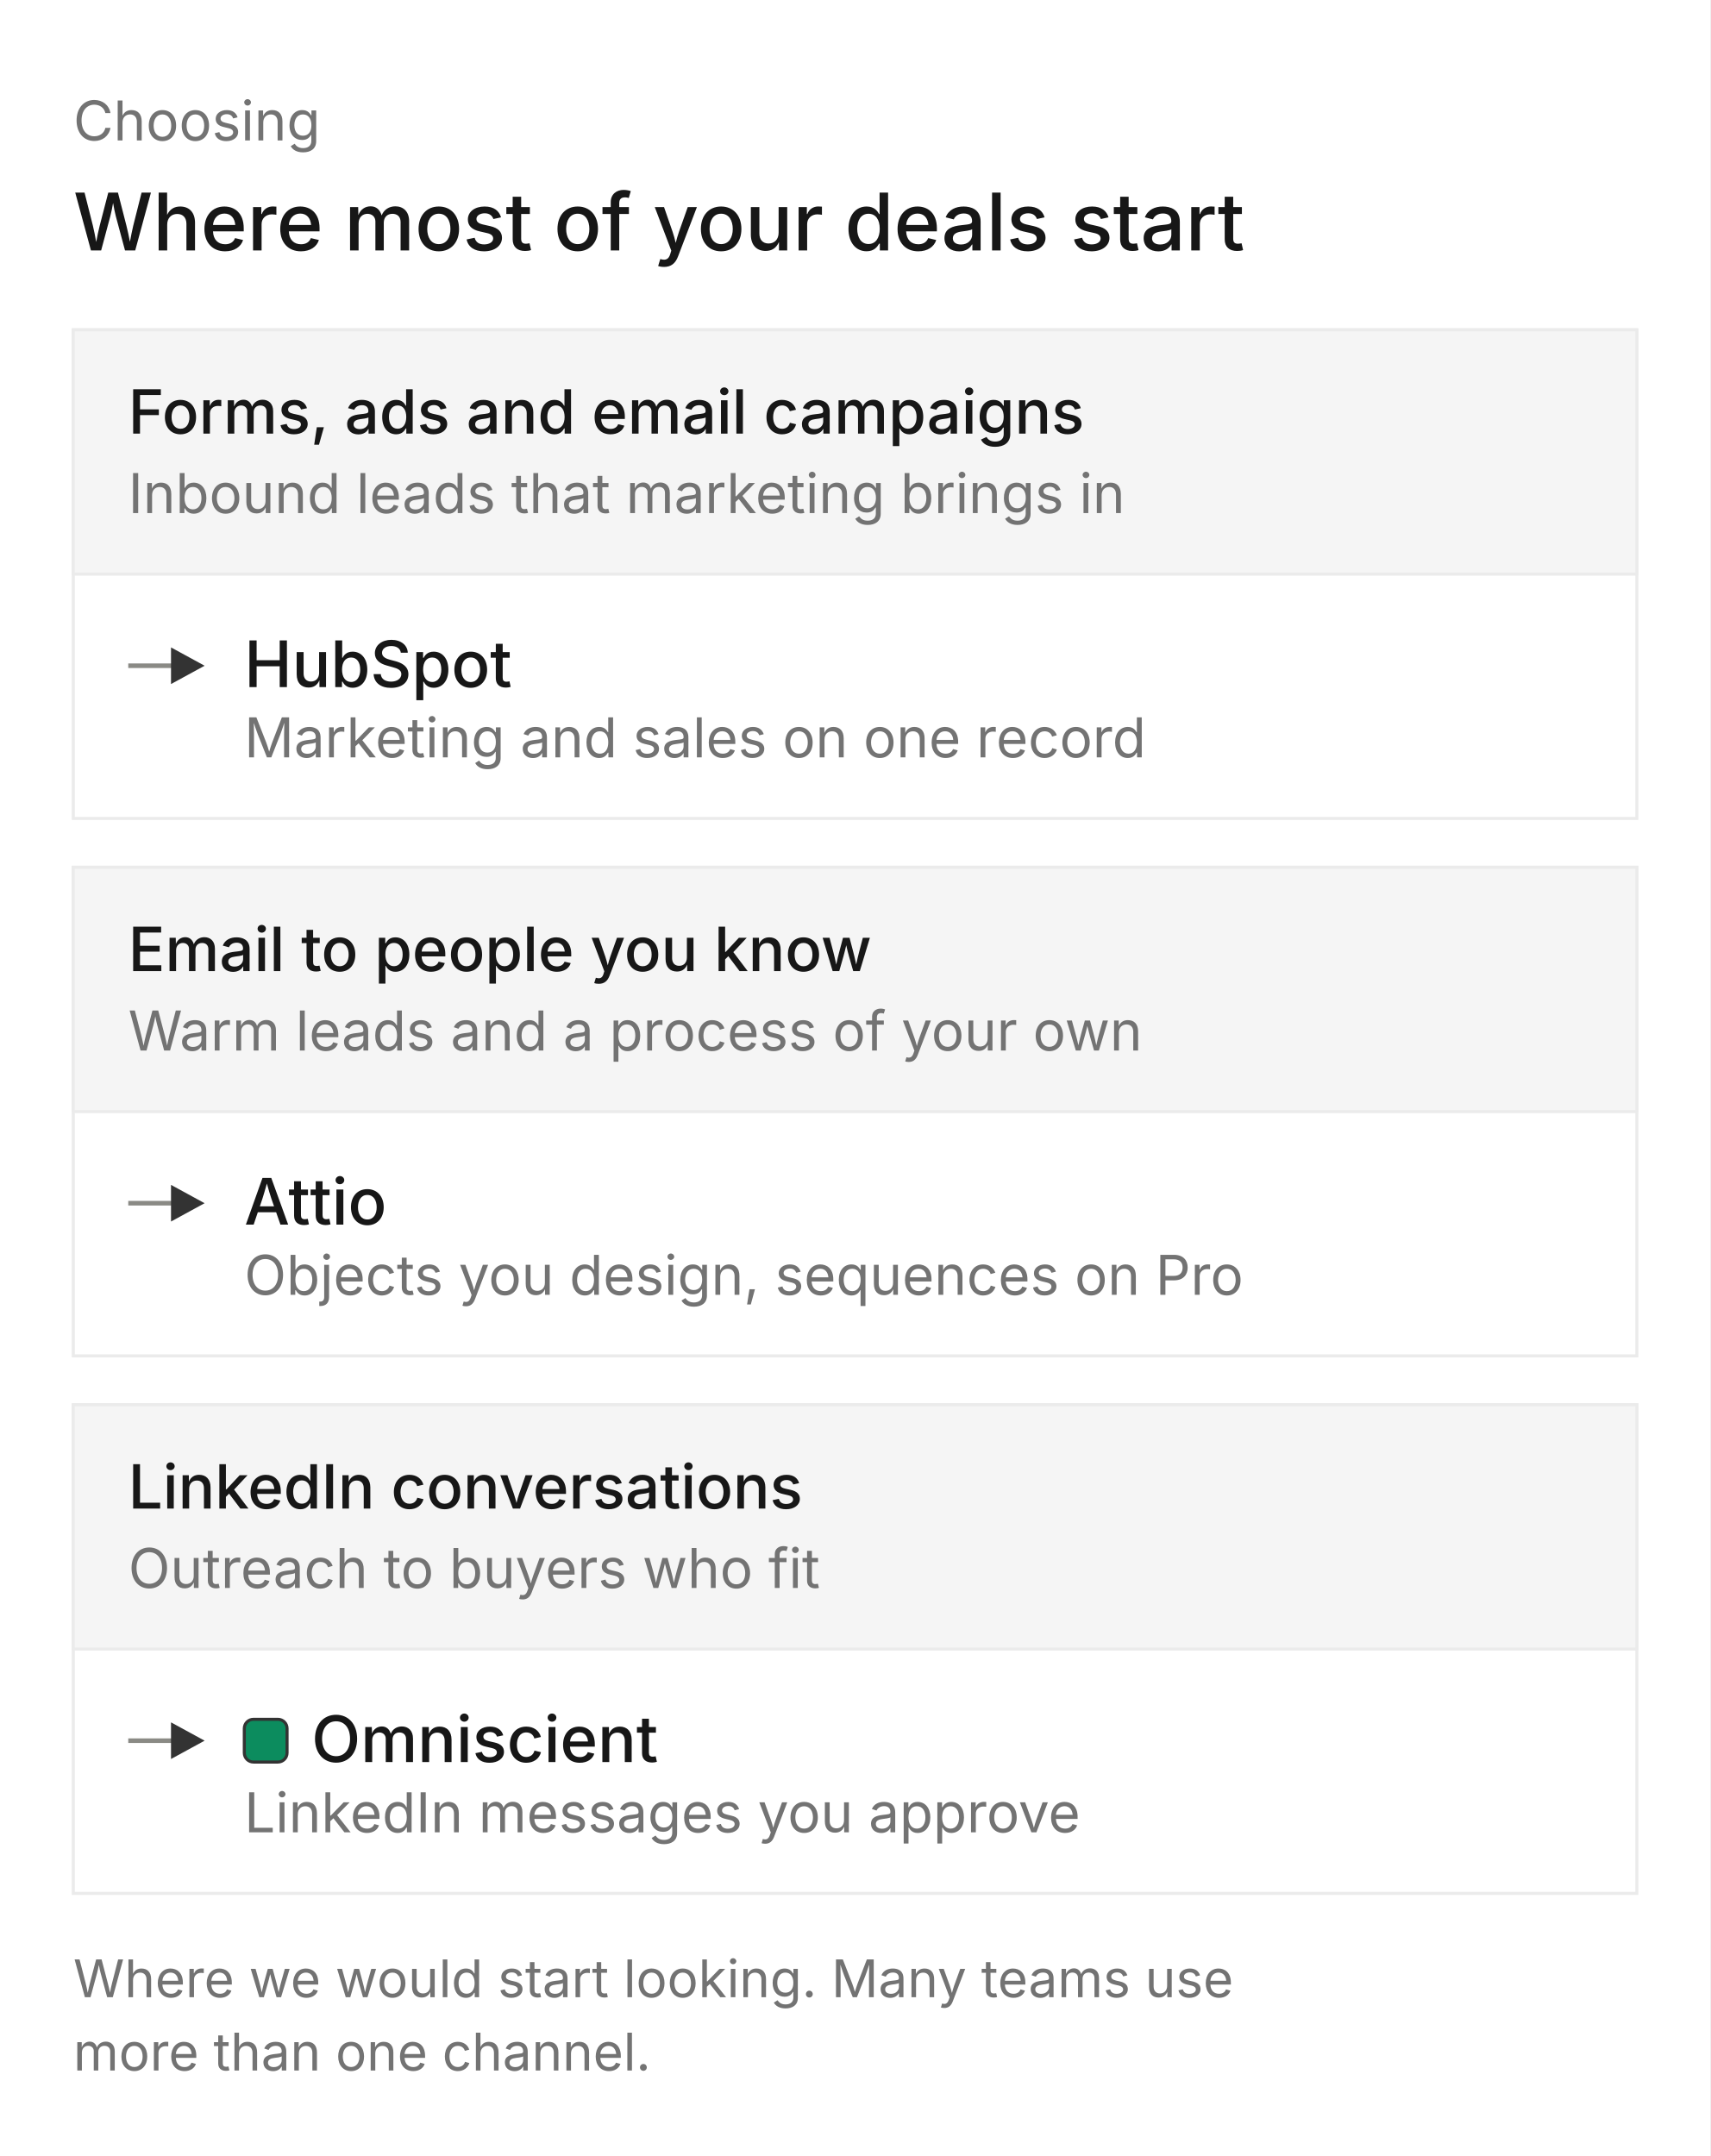
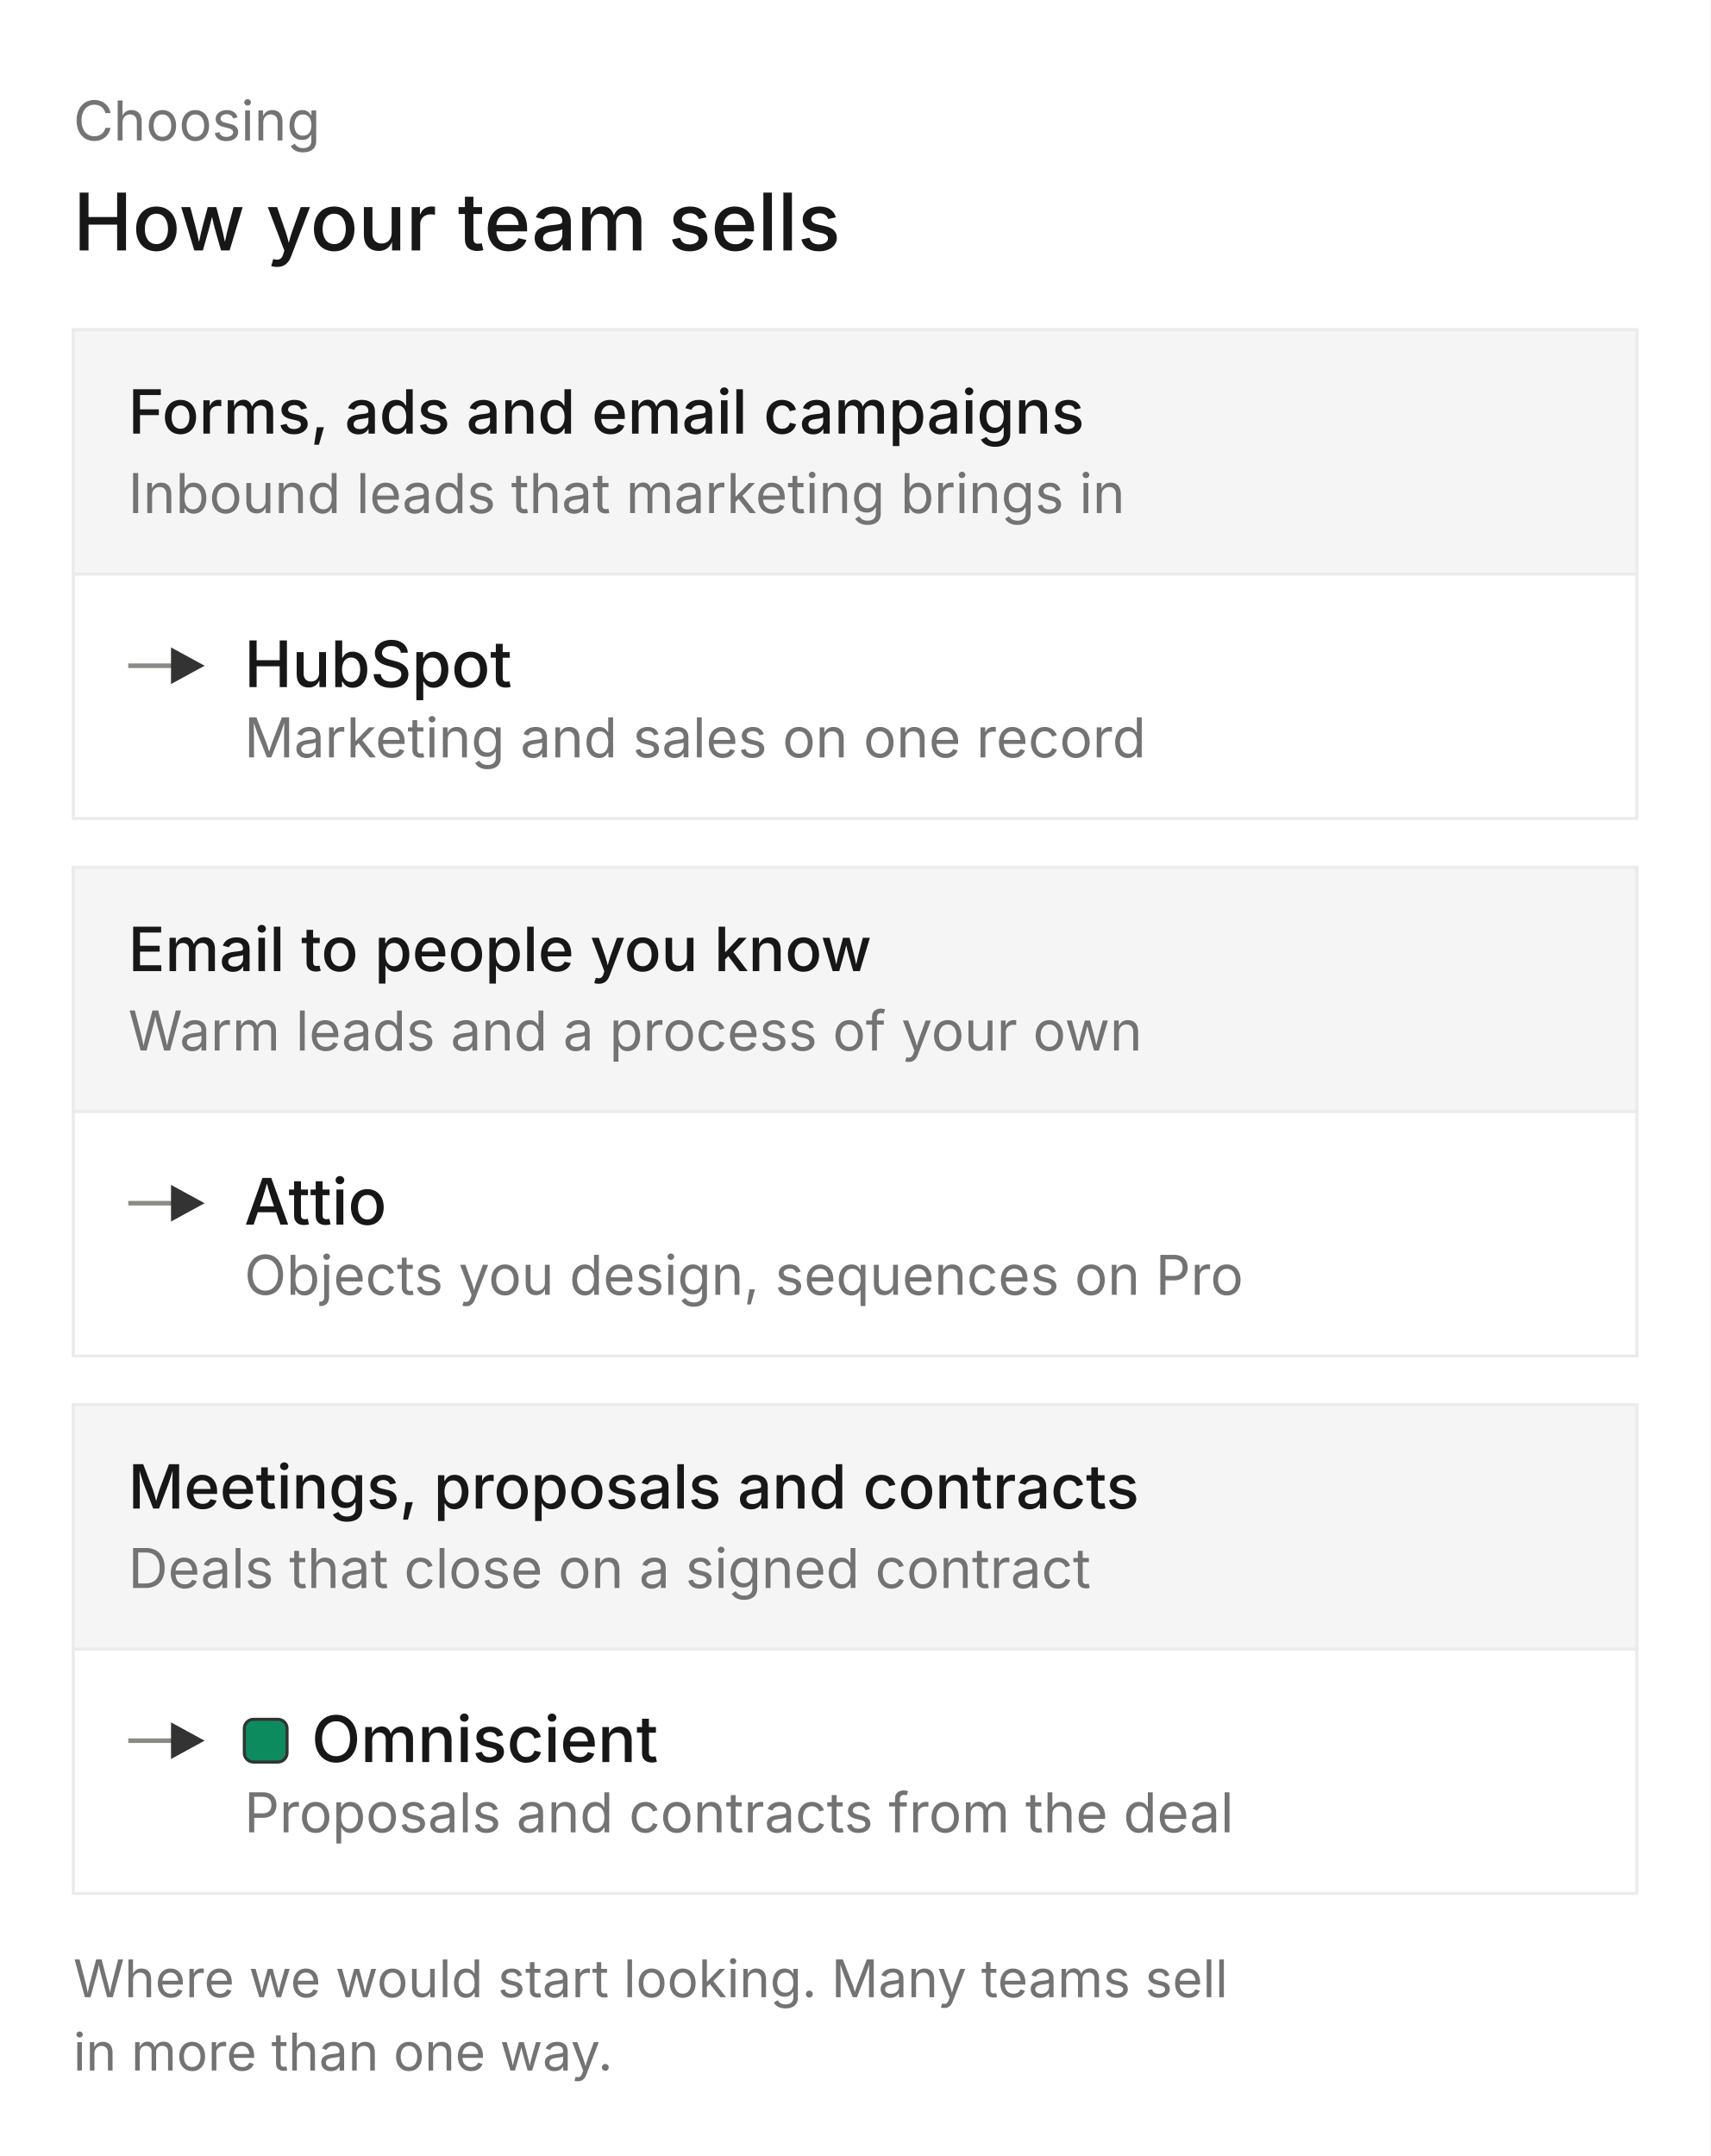
<svg xmlns="http://www.w3.org/2000/svg" viewBox="0 0 560 706" width="560" height="706" role="img" aria-labelledby="t d" font-family="Inter, system-ui, sans-serif">
  <rect width="560" height="706" fill="#ffffff" />
  <text x="24" y="46" font-family="Inter, system-ui, sans-serif" font-size="18" fill="#737373">Choosing</text>
-   <text x="24" y="82" font-size="26" font-weight="500" fill="#171717">Where most of your deals start</text>
+   <text x="24" y="82" font-size="26" font-weight="500" fill="#171717">How your team sells</text>
  <rect x="24" y="108" width="512" height="160" fill="#ffffff" stroke="#ebebeb" />
  <rect x="24" y="108" width="512" height="80" fill="#f5f5f5" stroke="#ebebeb" />
  <text x="42" y="142" font-size="20" font-weight="500" fill="#171717">Forms, ads and email campaigns</text>
  <text x="42" y="168" font-size="18" fill="#737373">Inbound leads that marketing brings in</text>
  <line x1="42" x2="58" y1="218" y2="218" stroke="#8a8a85" stroke-width="1.5" />
  <path d="M56 212 L67 218 L56 224 Z" fill="#333333" />
  <text x="80" y="225" font-size="21" font-weight="500" fill="#171717">HubSpot</text>
  <text x="80" y="248" font-size="18" fill="#737373">Marketing and sales on one record</text>
  <rect x="24" y="284" width="512" height="160" fill="#ffffff" stroke="#ebebeb" />
  <rect x="24" y="284" width="512" height="80" fill="#f5f5f5" stroke="#ebebeb" />
  <text x="42" y="318" font-size="20" font-weight="500" fill="#171717">Email to people you know</text>
  <text x="42" y="344" font-size="18" fill="#737373">Warm leads and a process of your own</text>
  <line x1="42" x2="58" y1="394" y2="394" stroke="#8a8a85" stroke-width="1.5" />
  <path d="M56 388 L67 394 L56 400 Z" fill="#333333" />
  <text x="80" y="401" font-size="21" font-weight="500" fill="#171717">Attio</text>
  <text x="80" y="424" font-size="18" fill="#737373">Objects you design, sequences on Pro</text>
  <rect x="24" y="460" width="512" height="160" fill="#ffffff" stroke="#ebebeb" />
  <rect x="24" y="460" width="512" height="80" fill="#f5f5f5" stroke="#ebebeb" />
-   <text x="42" y="494" font-size="20" font-weight="500" fill="#171717">LinkedIn conversations</text>
-   <text x="42" y="520" font-size="18" fill="#737373">Outreach to buyers who fit</text>
+   <text x="42" y="494" font-size="20" font-weight="500" fill="#171717">Meetings, proposals and contracts</text>
+   <text x="42" y="520" font-size="18" fill="#737373">Deals that close on a signed contract</text>
  <line x1="42" x2="58" y1="570" y2="570" stroke="#8a8a85" stroke-width="1.5" />
  <path d="M56 564 L67 570 L56 576 Z" fill="#333333" />
  <rect x="80" y="563" width="14" height="14" fill="#0c8c5e" stroke="#333333" rx="3" />
  <text x="102" y="577" font-size="21" font-weight="500" fill="#171717">Omniscient</text>
-   <text x="80" y="600" font-size="18" fill="#737373">LinkedIn messages you approve</text>
-   <text x="24" y="654" font-size="17" fill="#737373">Where we would start looking. Many teams use</text>
-   <text x="24" y="678" font-size="17" fill="#737373">more than one channel.</text>
+   <text x="80" y="600" font-size="18" fill="#737373">Proposals and contracts from the deal</text>
+   <text x="24" y="654" font-size="17" fill="#737373">Where we would start looking. Many teams sell</text>
+   <text x="24" y="678" font-size="17" fill="#737373">in more than one way.</text>
</svg>
